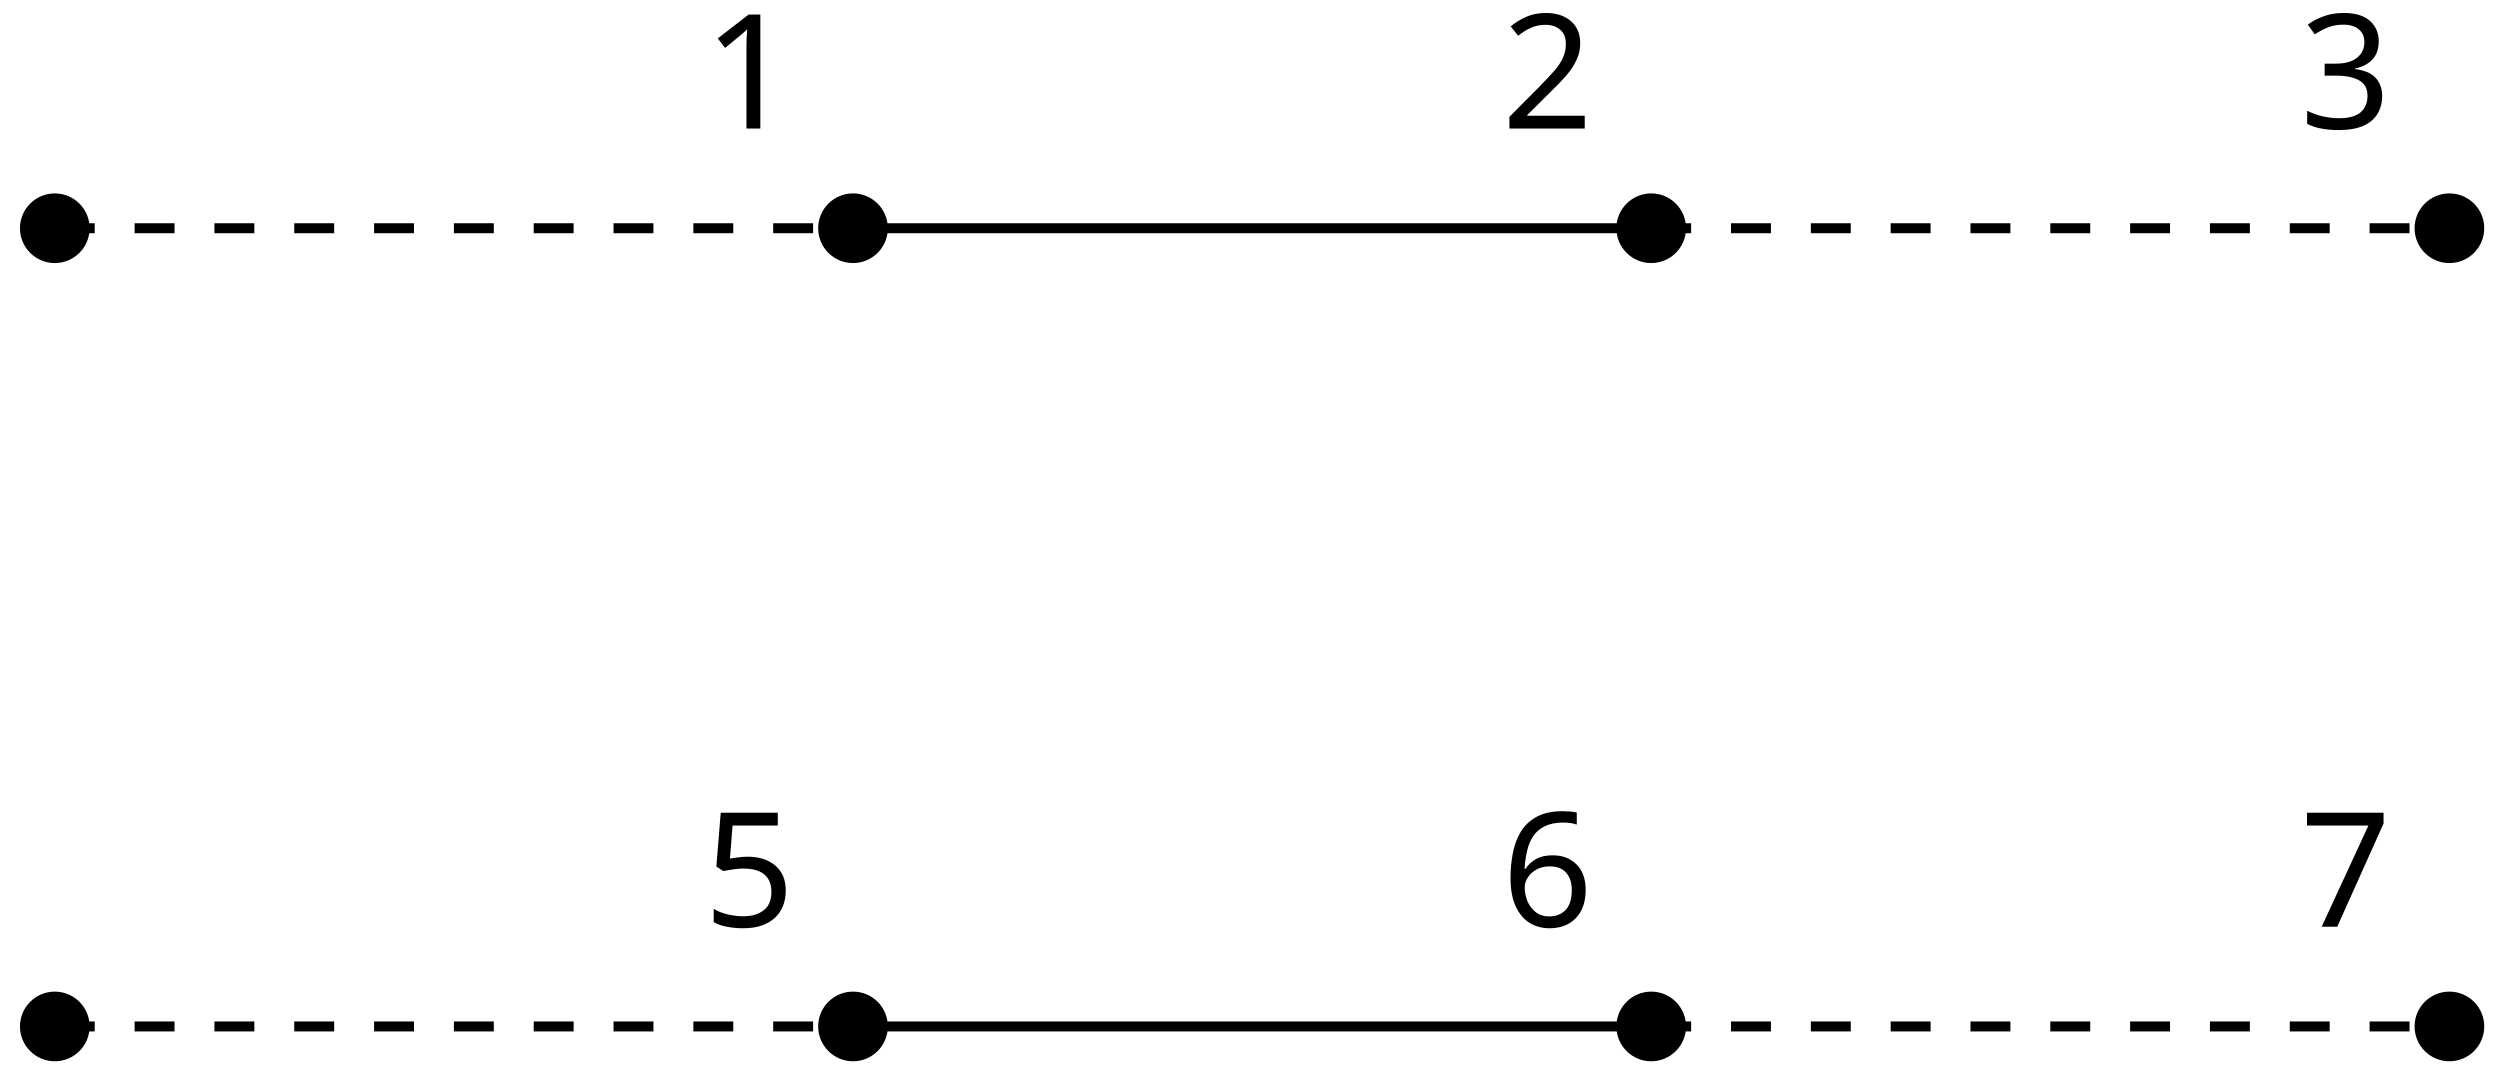
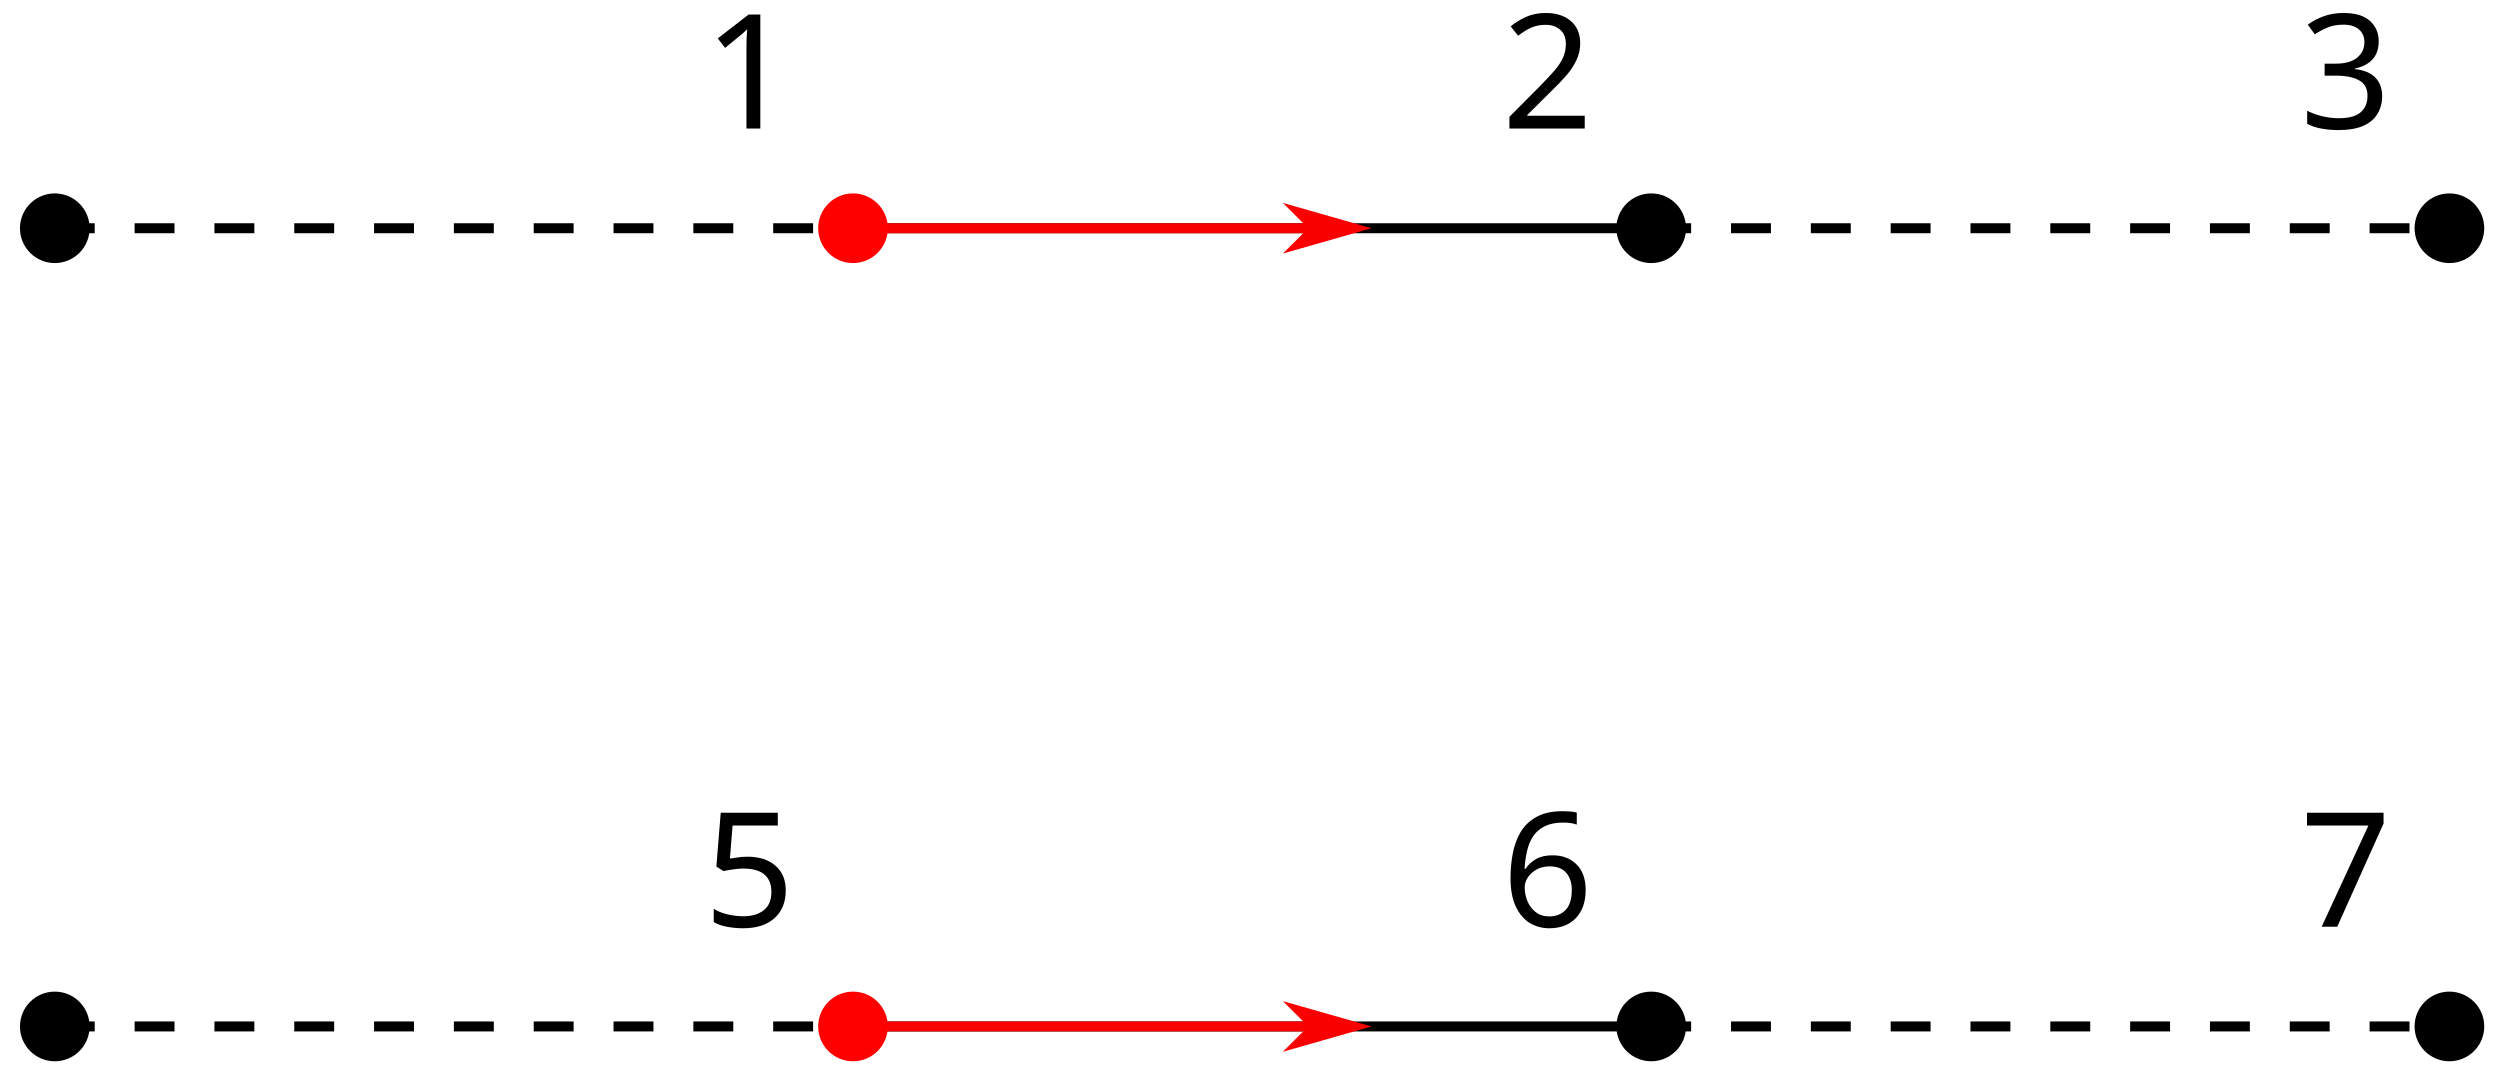
<svg xmlns="http://www.w3.org/2000/svg" width="250.562" height="107.366" viewBox="0 0 250.562 107.366" version="1.1" id="svg8653">
-   <defs id="defs8647" />
+   <defs id="defs8647">
+     <marker orient="auto" refY="0" refX="0" id="marker6744-8-2" style="overflow:visible">
+       <path id="path6742-9-67" d="M 0,0 5,-5 -12.5,0 5,5 Z" style="fill:#fb0000;fill-opacity:1;fill-rule:evenodd;stroke:#fb0000;stroke-width:1pt;stroke-opacity:1" transform="matrix(0.4,0,0,0.4,4,0)" />
+     </marker>
+     <marker orient="auto" refY="0" refX="0" id="marker6744-8-2-3" style="overflow:visible">
+       <path id="path6742-9-67-0" d="M 0,0 5,-5 -12.5,0 5,5 Z" style="fill:#fb0000;fill-opacity:1;fill-rule:evenodd;stroke:#fb0000;stroke-width:1pt;stroke-opacity:1" transform="matrix(0.4,0,0,0.4,4,0)" />
+     </marker>
+   </defs>
  <g id="layer1" transform="translate(-7.042206,180.9101)">
    <flowRoot xml:space="preserve" id="flowRoot4701" style="font-style:normal;font-weight:normal;font-size:40px;line-height:1.25;font-family:sans-serif;letter-spacing:0px;word-spacing:0px;fill:#000000;fill-opacity:1;stroke:none" transform="matrix(0.396875,0,0,0.396875,3.943296,-45.67575)">
      <flowRegion id="flowRegion4703">
        <rect id="rect4705" width="240" height="140" x="36.114" y="-8.299" />
      </flowRegion>
      <flowPara id="flowPara4707" />
    </flowRoot>
    <text xml:space="preserve" style="font-style:normal;font-variant:normal;font-weight:normal;font-stretch:normal;font-size:16px;line-height:1.25;font-family:sans-serif;-inkscape-font-specification:'sans-serif, Normal';font-variant-ligatures:normal;font-variant-caps:normal;font-variant-numeric:normal;font-feature-settings:normal;text-align:center;letter-spacing:0px;word-spacing:0px;writing-mode:lr-tb;text-anchor:middle;fill:#000000;fill-opacity:1;stroke:none;stroke-width:1.164" x="12.534" y="-168.035" id="text5070-2-2-9-9">
      <tspan id="tspan5068-0-3-36-9" x="12.534" y="-168.035" style="font-style:normal;font-variant:normal;font-weight:normal;font-stretch:normal;font-size:16px;font-family:sans-serif;-inkscape-font-specification:'sans-serif, Normal';font-variant-ligatures:normal;font-variant-caps:normal;font-variant-numeric:normal;font-feature-settings:normal;text-align:center;writing-mode:lr-tb;text-anchor:middle;fill:#000000;fill-opacity:1;stroke-width:1.164">0</tspan>
    </text>
    <text xml:space="preserve" style="font-style:normal;font-variant:normal;font-weight:normal;font-stretch:normal;font-size:16px;line-height:1.25;font-family:sans-serif;-inkscape-font-specification:'sans-serif, Normal';font-variant-ligatures:normal;font-variant-caps:normal;font-variant-numeric:normal;font-feature-settings:normal;text-align:center;letter-spacing:0px;word-spacing:0px;writing-mode:lr-tb;text-anchor:middle;fill:#000000;fill-opacity:1;stroke:none;stroke-width:1.164" x="172.534" y="-168.035" id="text5070-2-2-9-9-7">
      <tspan id="tspan5068-0-3-36-9-6" x="172.534" y="-168.035" style="font-style:normal;font-variant:normal;font-weight:normal;font-stretch:normal;font-size:16px;font-family:sans-serif;-inkscape-font-specification:'sans-serif, Normal';font-variant-ligatures:normal;font-variant-caps:normal;font-variant-numeric:normal;font-feature-settings:normal;text-align:center;writing-mode:lr-tb;text-anchor:middle;fill:#000000;fill-opacity:1;stroke-width:1.164">2</tspan>
    </text>
    <text xml:space="preserve" style="font-style:normal;font-variant:normal;font-weight:normal;font-stretch:normal;font-size:16px;line-height:1.25;font-family:sans-serif;-inkscape-font-specification:'sans-serif, Normal';font-variant-ligatures:normal;font-variant-caps:normal;font-variant-numeric:normal;font-feature-settings:normal;text-align:center;letter-spacing:0px;word-spacing:0px;writing-mode:lr-tb;text-anchor:middle;fill:#000000;fill-opacity:1;stroke:none;stroke-width:1.164" x="92.534" y="-168.035" id="text5070-2-2-9-9-6">
      <tspan id="tspan5068-0-3-36-9-4" x="92.534" y="-168.035" style="font-style:normal;font-variant:normal;font-weight:normal;font-stretch:normal;font-size:16px;font-family:sans-serif;-inkscape-font-specification:'sans-serif, Normal';font-variant-ligatures:normal;font-variant-caps:normal;font-variant-numeric:normal;font-feature-settings:normal;text-align:center;writing-mode:lr-tb;text-anchor:middle;fill:#000000;fill-opacity:1;stroke-width:1.164">1</tspan>
    </text>
    <text xml:space="preserve" style="font-style:normal;font-variant:normal;font-weight:normal;font-stretch:normal;font-size:16px;line-height:1.25;font-family:sans-serif;-inkscape-font-specification:'sans-serif, Normal';font-variant-ligatures:normal;font-variant-caps:normal;font-variant-numeric:normal;font-feature-settings:normal;text-align:center;letter-spacing:0px;word-spacing:0px;writing-mode:lr-tb;text-anchor:middle;fill:#000000;fill-opacity:1;stroke:none;stroke-width:1.164" x="252.534" y="-168.035" id="text5070-2-2-9-9-77">
      <tspan id="tspan5068-0-3-36-9-5" x="252.534" y="-168.035" style="font-style:normal;font-variant:normal;font-weight:normal;font-stretch:normal;font-size:16px;font-family:sans-serif;-inkscape-font-specification:'sans-serif, Normal';font-variant-ligatures:normal;font-variant-caps:normal;font-variant-numeric:normal;font-feature-settings:normal;text-align:center;writing-mode:lr-tb;text-anchor:middle;fill:#000000;fill-opacity:1;stroke-width:1.164">3</tspan>
    </text>
    <circle style="fill:#000000;fill-opacity:1;stroke:none;stroke-width:1;stroke-miterlimit:4;stroke-dasharray:none;stroke-opacity:1" id="path4517-0-8-5-8" cx="12.534" cy="-158.035" r="3.491" />
-     <circle style="fill:#000000;fill-opacity:1;stroke:none;stroke-width:1;stroke-miterlimit:4;stroke-dasharray:none;stroke-opacity:1" id="path4517-0-8-5-91" cx="92.534" cy="-158.035" r="3.491" />
    <circle style="fill:#000000;fill-opacity:1;stroke:none;stroke-width:1;stroke-miterlimit:4;stroke-dasharray:none;stroke-opacity:1" id="path4517-0-8-5-2" cx="172.534" cy="-158.035" r="3.491" />
    <circle style="fill:#000000;fill-opacity:1;stroke:none;stroke-width:1;stroke-miterlimit:4;stroke-dasharray:none;stroke-opacity:1" id="path4517-0-8-5-5-0" cx="252.534" cy="-158.035" r="3.491" />
    <text xml:space="preserve" style="font-style:normal;font-variant:normal;font-weight:normal;font-stretch:normal;font-size:16px;line-height:1.25;font-family:sans-serif;-inkscape-font-specification:'sans-serif, Normal';font-variant-ligatures:normal;font-variant-caps:normal;font-variant-numeric:normal;font-feature-settings:normal;text-align:center;letter-spacing:0px;word-spacing:0px;writing-mode:lr-tb;text-anchor:middle;fill:#000000;fill-opacity:1;stroke:none;stroke-width:1.164" x="12.534" y="-88.035" id="text5070-2-2-9-9-0">
      <tspan id="tspan5068-0-3-36-9-1" x="12.534" y="-88.035" style="font-style:normal;font-variant:normal;font-weight:normal;font-stretch:normal;font-size:16px;font-family:sans-serif;-inkscape-font-specification:'sans-serif, Normal';font-variant-ligatures:normal;font-variant-caps:normal;font-variant-numeric:normal;font-feature-settings:normal;text-align:center;writing-mode:lr-tb;text-anchor:middle;fill:#000000;fill-opacity:1;stroke-width:1.164">4</tspan>
    </text>
    <text xml:space="preserve" style="font-style:normal;font-variant:normal;font-weight:normal;font-stretch:normal;font-size:16px;line-height:1.25;font-family:sans-serif;-inkscape-font-specification:'sans-serif, Normal';font-variant-ligatures:normal;font-variant-caps:normal;font-variant-numeric:normal;font-feature-settings:normal;text-align:center;letter-spacing:0px;word-spacing:0px;writing-mode:lr-tb;text-anchor:middle;fill:#000000;fill-opacity:1;stroke:none;stroke-width:1.164" x="172.534" y="-88.035" id="text5070-2-2-9-9-7-3">
      <tspan id="tspan5068-0-3-36-9-6-8" x="172.534" y="-88.035" style="font-style:normal;font-variant:normal;font-weight:normal;font-stretch:normal;font-size:16px;font-family:sans-serif;-inkscape-font-specification:'sans-serif, Normal';font-variant-ligatures:normal;font-variant-caps:normal;font-variant-numeric:normal;font-feature-settings:normal;text-align:center;writing-mode:lr-tb;text-anchor:middle;fill:#000000;fill-opacity:1;stroke-width:1.164">6</tspan>
    </text>
    <text xml:space="preserve" style="font-style:normal;font-variant:normal;font-weight:normal;font-stretch:normal;font-size:16px;line-height:1.25;font-family:sans-serif;-inkscape-font-specification:'sans-serif, Normal';font-variant-ligatures:normal;font-variant-caps:normal;font-variant-numeric:normal;font-feature-settings:normal;text-align:center;letter-spacing:0px;word-spacing:0px;writing-mode:lr-tb;text-anchor:middle;fill:#000000;fill-opacity:1;stroke:none;stroke-width:1.164" x="92.534" y="-88.035" id="text5070-2-2-9-9-6-4">
      <tspan id="tspan5068-0-3-36-9-4-1" x="92.534" y="-88.035" style="font-style:normal;font-variant:normal;font-weight:normal;font-stretch:normal;font-size:16px;font-family:sans-serif;-inkscape-font-specification:'sans-serif, Normal';font-variant-ligatures:normal;font-variant-caps:normal;font-variant-numeric:normal;font-feature-settings:normal;text-align:center;writing-mode:lr-tb;text-anchor:middle;fill:#000000;fill-opacity:1;stroke-width:1.164">5</tspan>
    </text>
    <text xml:space="preserve" style="font-style:normal;font-variant:normal;font-weight:normal;font-stretch:normal;font-size:16px;line-height:1.25;font-family:sans-serif;-inkscape-font-specification:'sans-serif, Normal';font-variant-ligatures:normal;font-variant-caps:normal;font-variant-numeric:normal;font-feature-settings:normal;text-align:center;letter-spacing:0px;word-spacing:0px;writing-mode:lr-tb;text-anchor:middle;fill:#000000;fill-opacity:1;stroke:none;stroke-width:1.164" x="252.534" y="-88.035" id="text5070-2-2-9-9-77-7">
      <tspan id="tspan5068-0-3-36-9-5-3" x="252.534" y="-88.035" style="font-style:normal;font-variant:normal;font-weight:normal;font-stretch:normal;font-size:16px;font-family:sans-serif;-inkscape-font-specification:'sans-serif, Normal';font-variant-ligatures:normal;font-variant-caps:normal;font-variant-numeric:normal;font-feature-settings:normal;text-align:center;writing-mode:lr-tb;text-anchor:middle;fill:#000000;fill-opacity:1;stroke-width:1.164">7</tspan>
    </text>
    <circle style="fill:#000000;fill-opacity:1;stroke:none;stroke-width:1;stroke-miterlimit:4;stroke-dasharray:none;stroke-opacity:1" id="path4517-0-8-5-8-7" cx="12.534" cy="-78.035" r="3.491" />
-     <circle style="fill:#000000;fill-opacity:1;stroke:none;stroke-width:1;stroke-miterlimit:4;stroke-dasharray:none;stroke-opacity:1" id="path4517-0-8-5-91-1" cx="92.534" cy="-78.035" r="3.491" />
    <circle style="fill:#000000;fill-opacity:1;stroke:none;stroke-width:1;stroke-miterlimit:4;stroke-dasharray:none;stroke-opacity:1" id="path4517-0-8-5-2-4" cx="172.534" cy="-78.035" r="3.491" />
    <circle style="fill:#000000;fill-opacity:1;stroke:none;stroke-width:1;stroke-miterlimit:4;stroke-dasharray:none;stroke-opacity:1" id="path4517-0-8-5-5-0-2" cx="252.534" cy="-78.035" r="3.491" />
    <path style="fill:none;stroke:#000000;stroke-width:1;stroke-linecap:butt;stroke-linejoin:miter;stroke-miterlimit:4;stroke-dasharray:4, 4;stroke-dashoffset:0;stroke-opacity:1" d="m 12.534,-158.035 h 80 m 80,0 h 80" id="path2031" />
    <path style="fill:none;stroke:#000000;stroke-width:1px;stroke-linecap:butt;stroke-linejoin:miter;stroke-opacity:1" d="M 92.534,-158.035 H 172.534" id="path2033" />
    <path style="fill:none;stroke:#000000;stroke-width:1;stroke-linecap:butt;stroke-linejoin:miter;stroke-miterlimit:4;stroke-dasharray:4, 4;stroke-dashoffset:0;stroke-opacity:1" d="m 12.534,-78.035 h 80 m 80,0 h 80" id="path2031-2" />
    <path style="fill:none;stroke:#000000;stroke-width:1px;stroke-linecap:butt;stroke-linejoin:miter;stroke-opacity:1" d="M 92.534,-78.035 H 172.534" id="path2033-5" />
+     <g transform="translate(-145,54.99999)" id="g11913">
+       <path id="path1872-2-3-1-1" d="m 287.534,-213.035 h -50" style="fill:none;stroke:#fb0000;stroke-width:1px;stroke-linecap:butt;stroke-linejoin:miter;stroke-opacity:1;marker-start:url(#marker6744-8-2)" />
+       <circle r="3.491" cy="-213.035" cx="237.534" id="path4517-0-8-5-91-0-3" style="fill:#ff0000;fill-opacity:1;stroke:none;stroke-width:1;stroke-miterlimit:4;stroke-dasharray:none;stroke-opacity:1" />
+     </g>
+     <g transform="translate(-145,135)" id="g11913-3">
+       <path id="path1872-2-3-1-1-0" d="m 287.534,-213.035 h -50" style="fill:none;stroke:#fb0000;stroke-width:1px;stroke-linecap:butt;stroke-linejoin:miter;stroke-opacity:1;marker-start:url(#marker6744-8-2-3)" />
+       <circle r="3.491" cy="-213.035" cx="237.534" id="path4517-0-8-5-91-0-3-9" style="fill:#ff0000;fill-opacity:1;stroke:none;stroke-width:1;stroke-miterlimit:4;stroke-dasharray:none;stroke-opacity:1" />
+     </g>
  </g>
</svg>
